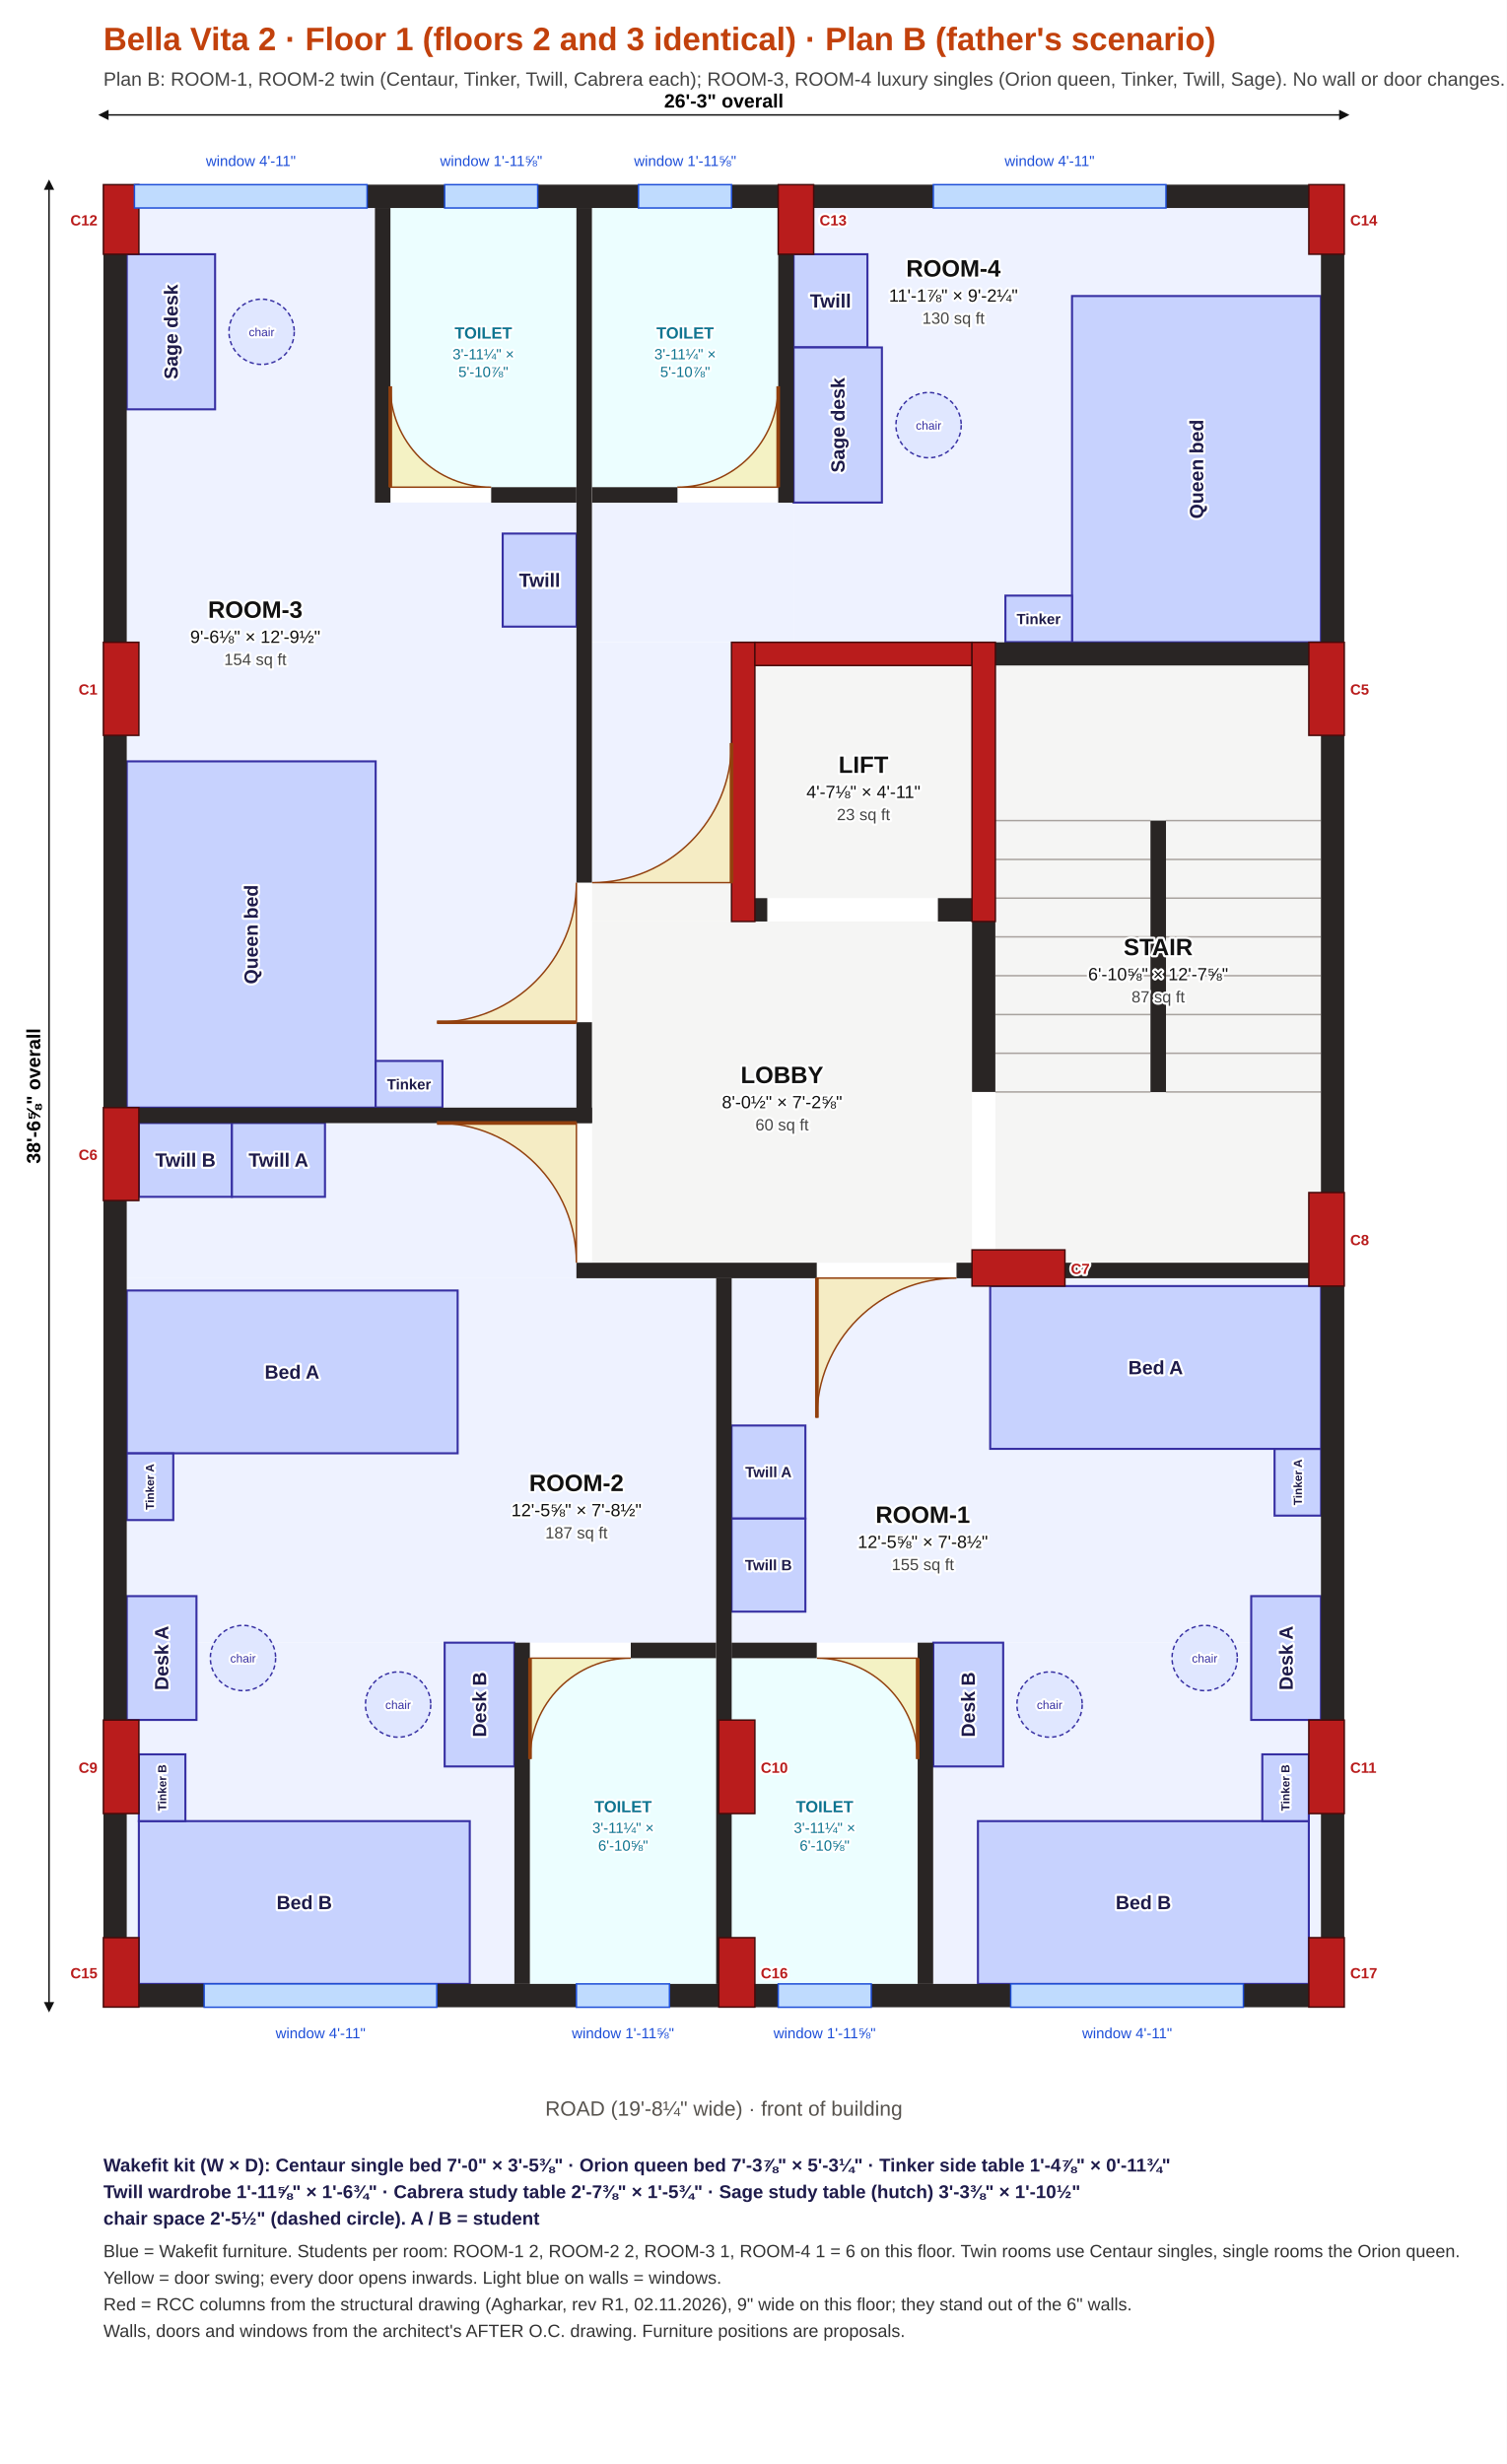
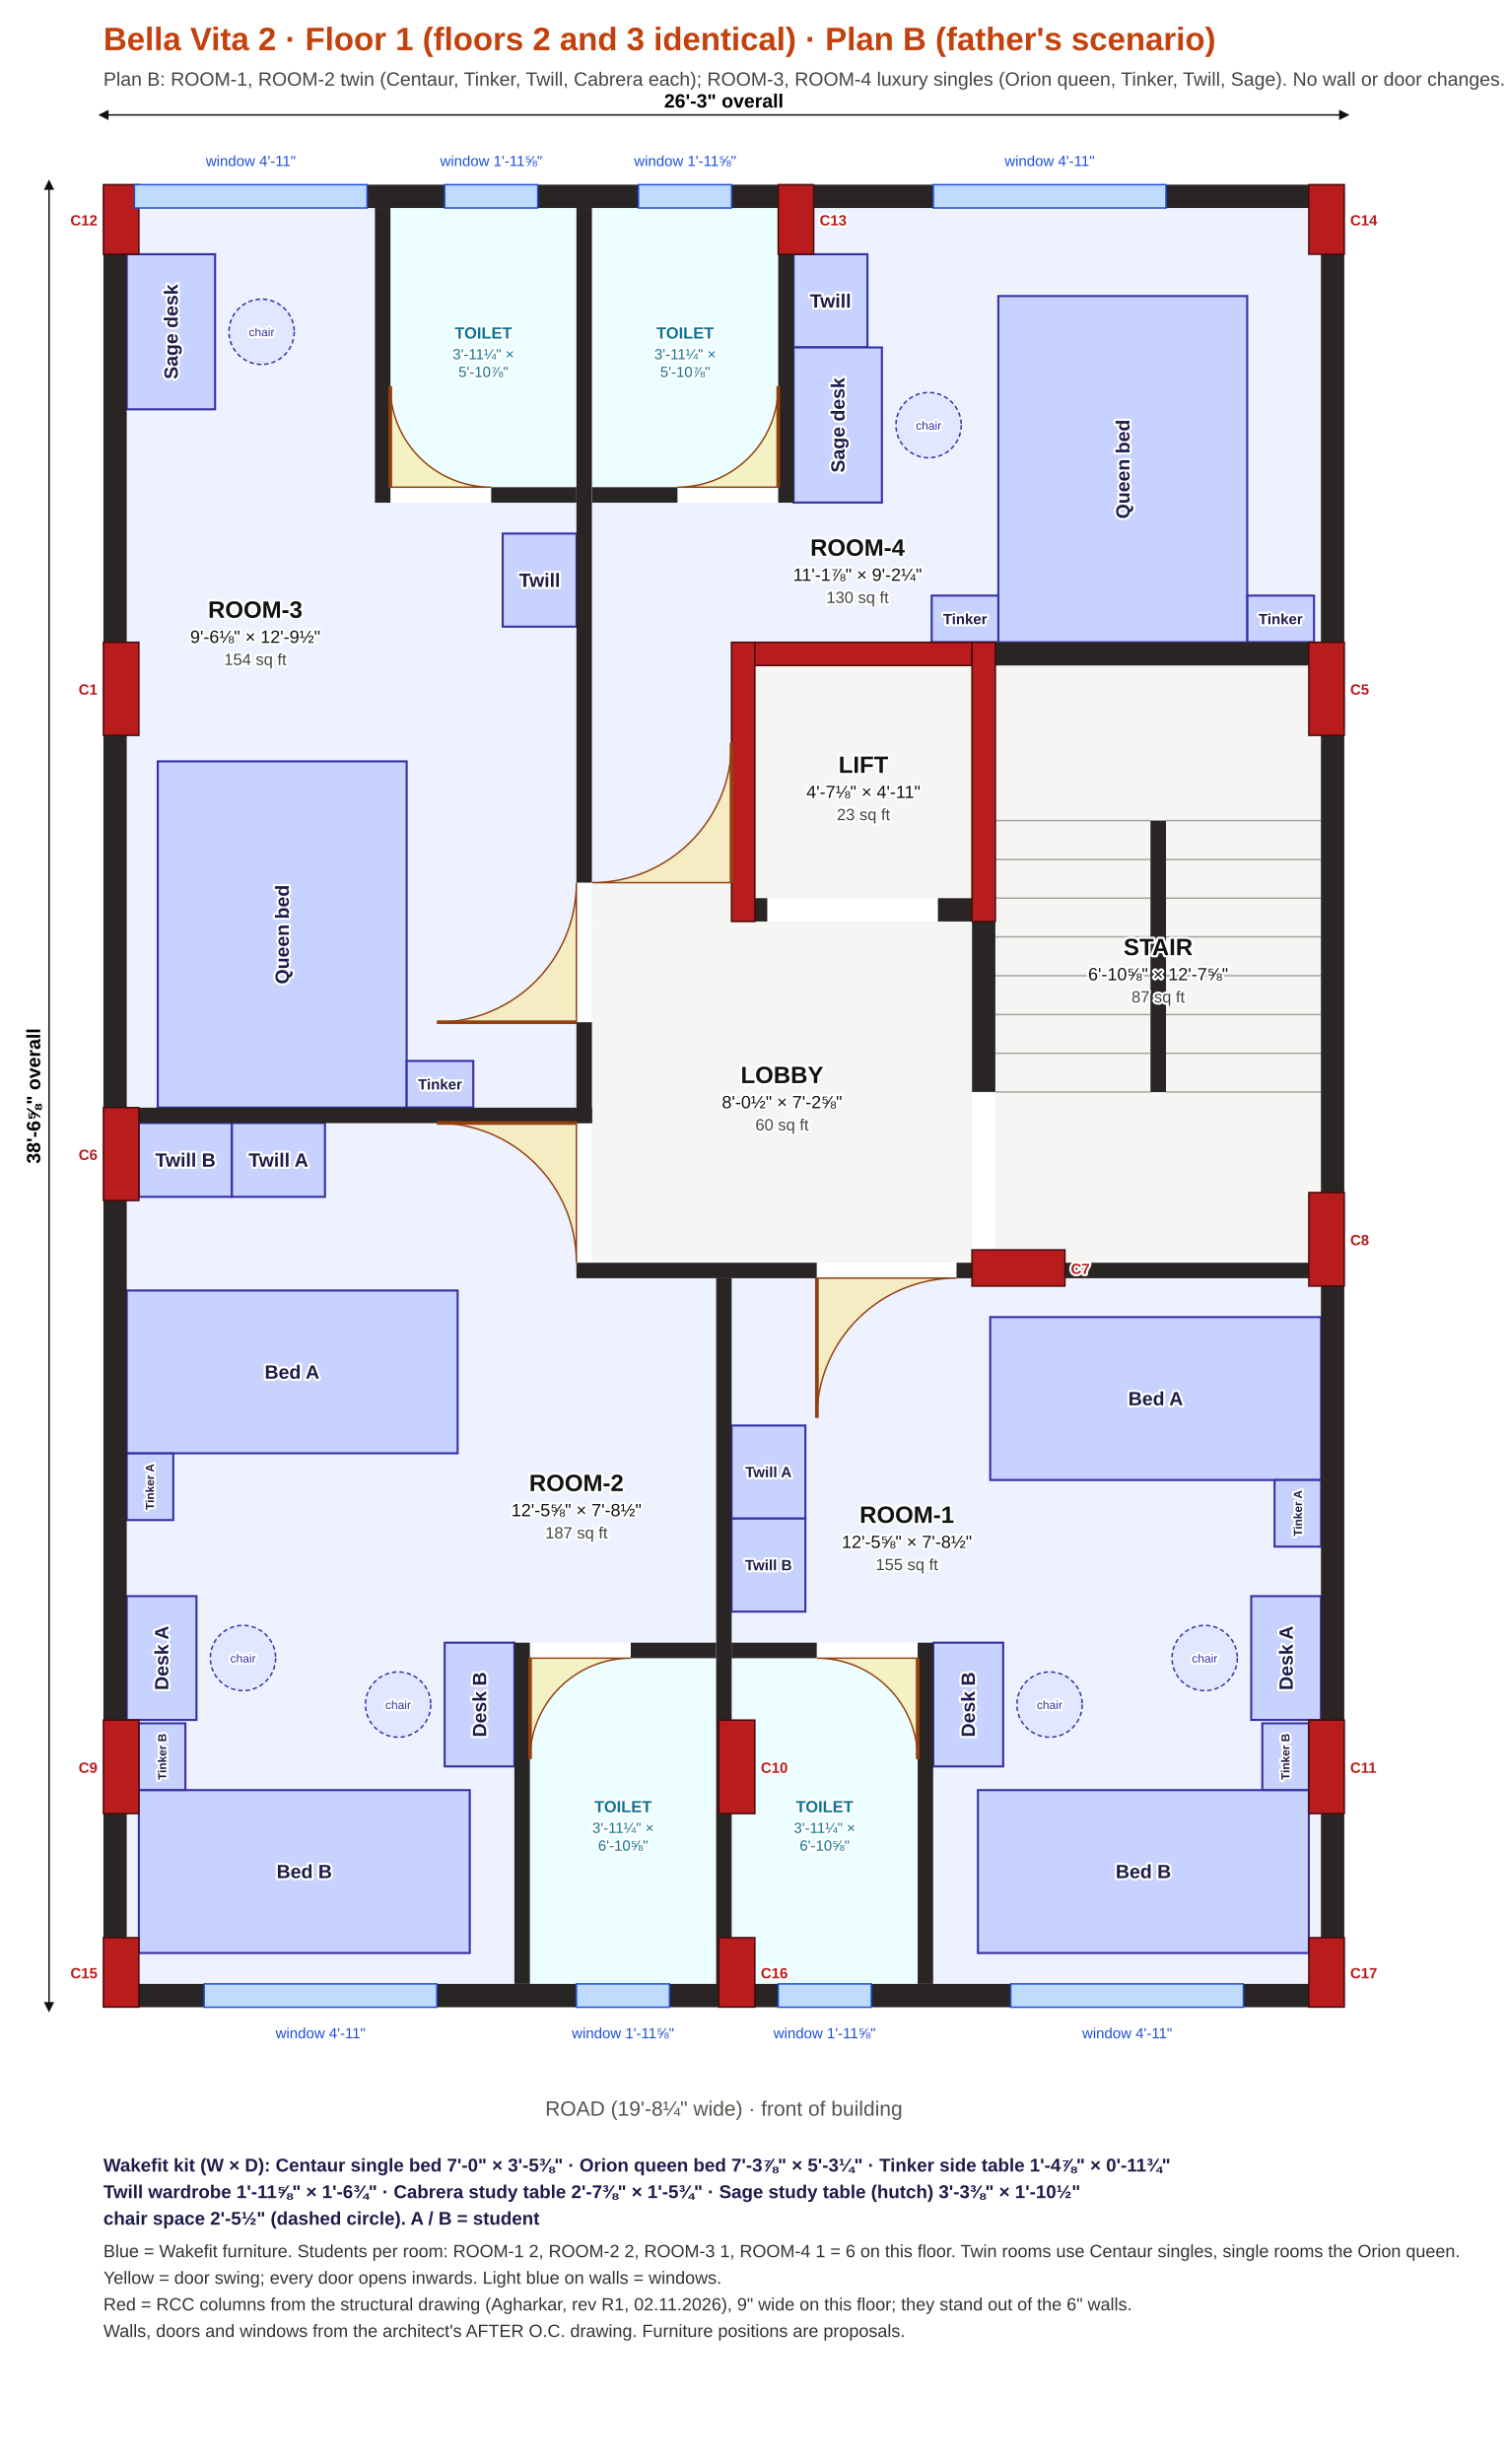
<svg xmlns="http://www.w3.org/2000/svg" viewBox="0 0 1020 1668" width="1020" height="1668" font-family="Arial, Helvetica, sans-serif">
  <rect width="100%" height="100%" fill="#ffffff" />
  <style>text{paint-order:stroke;stroke:#fff;stroke-width:3px;stroke-linejoin:round}</style>
  <defs>
    <marker id="a" viewBox="0 0 10 10" refX="5" refY="5" markerWidth="7" markerHeight="7" orient="auto-start-reverse">
      <path d="M0,0 L10,5 L0,10 z" fill="#111" />
    </marker>
  </defs>
  <text x="70" y="34" font-size="22" font-weight="bold" fill="#c2410c">Bella Vita 2 · Floor 1 (floors 2 and 3 identical) · Plan B (father's scenario)</text>
  <text x="70" y="58" font-size="13" fill="#444">Plan B: ROOM-1, ROOM-2 twin (Centaur, Tinker, Twill, Cabrera each); ROOM-3, ROOM-4 luxury singles (Orion queen, Tinker, Twill, Sage). No wall or door changes.</text>
  <rect x="85.8" y="340.2" width="304.5" height="409.5" fill="#eef2ff" />
  <rect x="85.8" y="140.8" width="168.0" height="199.5" fill="#eef2ff" />
  <rect x="264.2" y="140.8" width="126.0" height="189.0" fill="#ecfeff" />
  <rect x="537.2" y="140.8" width="357.0" height="294.0" fill="#eef2ff" />
  <rect x="400.8" y="340.2" width="136.5" height="94.5" fill="#eef2ff" />
  <rect x="400.8" y="434.8" width="94.5" height="162.7" fill="#eef2ff" />
  <rect x="400.8" y="140.8" width="126.0" height="189.0" fill="#ecfeff" />
  <rect x="400.8" y="597.5" width="94.5" height="26.2" fill="#f5f5f4" />
  <rect x="400.8" y="623.8" width="257.2" height="231.0" fill="#f5f5f4" />
  <rect x="511.0" y="450.5" width="147.0" height="157.5" fill="#f5f5f4" />
  <rect x="673.8" y="450.5" width="220.5" height="404.2" fill="#f5f5f4" />
  <rect x="85.8" y="760.2" width="304.5" height="105.0" fill="#eef2ff" />
  <rect x="85.8" y="865.2" width="399.0" height="246.8" fill="#eef2ff" />
  <rect x="85.8" y="1112.0" width="262.5" height="231.0" fill="#eef2ff" />
  <rect x="358.8" y="1122.5" width="126.0" height="220.5" fill="#ecfeff" />
  <rect x="495.2" y="865.2" width="399.0" height="246.8" fill="#eef2ff" />
  <rect x="631.8" y="1112.0" width="262.5" height="231.0" fill="#eef2ff" />
  <rect x="495.2" y="1122.5" width="126.0" height="220.5" fill="#ecfeff" />
  <line x1="673.8" y1="555.5" x2="778.8" y2="555.5" stroke="#a8a29e" />
  <line x1="789.2" y1="555.5" x2="894.2" y2="555.5" stroke="#a8a29e" />
  <line x1="673.8" y1="581.8" x2="778.8" y2="581.8" stroke="#a8a29e" />
  <line x1="789.2" y1="581.8" x2="894.2" y2="581.8" stroke="#a8a29e" />
  <line x1="673.8" y1="608.0" x2="778.8" y2="608.0" stroke="#a8a29e" />
  <line x1="789.2" y1="608.0" x2="894.2" y2="608.0" stroke="#a8a29e" />
  <line x1="673.8" y1="634.2" x2="778.8" y2="634.2" stroke="#a8a29e" />
  <line x1="789.2" y1="634.2" x2="894.2" y2="634.2" stroke="#a8a29e" />
  <line x1="673.8" y1="660.5" x2="778.8" y2="660.5" stroke="#a8a29e" />
  <line x1="789.2" y1="660.5" x2="894.2" y2="660.5" stroke="#a8a29e" />
  <line x1="673.8" y1="686.8" x2="778.8" y2="686.8" stroke="#a8a29e" />
  <line x1="789.2" y1="686.8" x2="894.2" y2="686.8" stroke="#a8a29e" />
  <line x1="673.8" y1="713.0" x2="778.8" y2="713.0" stroke="#a8a29e" />
  <line x1="789.2" y1="713.0" x2="894.2" y2="713.0" stroke="#a8a29e" />
  <line x1="673.8" y1="739.2" x2="778.8" y2="739.2" stroke="#a8a29e" />
  <line x1="789.2" y1="739.2" x2="894.2" y2="739.2" stroke="#a8a29e" />
  <circle cx="815.5" cy="1122.4" r="22.1" fill="#e0e7ff" stroke="#3730a3" stroke-dasharray="3 2" />
  <text x="815.5" y="1125.4" font-size="8" text-anchor="middle" fill="#3730a3">chair</text>
  <circle cx="710.5" cy="1153.9" r="22.1" fill="#e0e7ff" stroke="#3730a3" stroke-dasharray="3 2" />
  <text x="710.5" y="1156.9" font-size="8" text-anchor="middle" fill="#3730a3">chair</text>
-   <rect x="670.3" y="870.6" width="224.0" height="110.2" fill="#c7d2fe" stroke="#3730a3" stroke-width="1.4" />
-   <text x="782.3" y="930.3" font-size="13.0" text-anchor="middle" font-weight="bold" fill="#1e1b4b">Bed A</text>
-   <rect x="862.8" y="980.9" width="31.5" height="45.1" fill="#c7d2fe" stroke="#3730a3" stroke-width="1.4" />
-   <text x="878.5" y="1006.2" font-size="7.9" text-anchor="middle" font-weight="bold" fill="#1e1b4b" transform="rotate(-90 878.5 1003.4)">Tinker A</text>
-   <rect x="662.0" y="1232.8" width="224.0" height="110.2" fill="#c7d2fe" stroke="#3730a3" stroke-width="1.4" />
-   <text x="774.0" y="1292.4" font-size="13.0" text-anchor="middle" font-weight="bold" fill="#1e1b4b">Bed B</text>
-   <rect x="854.5" y="1187.6" width="31.5" height="45.2" fill="#c7d2fe" stroke="#3730a3" stroke-width="1.4" />
-   <text x="870.2" y="1212.9" font-size="7.9" text-anchor="middle" font-weight="bold" fill="#1e1b4b" transform="rotate(-90 870.2 1210.2)">Tinker B</text>
+   <rect x="670.3" y="891.6" width="224.0" height="110.3" fill="#c7d2fe" stroke="#3730a3" stroke-width="1.4" />
+   <text x="782.3" y="951.3" font-size="13.0" text-anchor="middle" font-weight="bold" fill="#1e1b4b">Bed A</text>
+   <rect x="862.8" y="1001.9" width="31.5" height="45.1" fill="#c7d2fe" stroke="#3730a3" stroke-width="1.4" />
+   <text x="878.5" y="1027.2" font-size="7.9" text-anchor="middle" font-weight="bold" fill="#1e1b4b" transform="rotate(-90 878.5 1024.4)">Tinker A</text>
+   <rect x="662.0" y="1211.8" width="224.0" height="110.3" fill="#c7d2fe" stroke="#3730a3" stroke-width="1.4" />
+   <text x="774.0" y="1271.4" font-size="13.0" text-anchor="middle" font-weight="bold" fill="#1e1b4b">Bed B</text>
+   <rect x="854.5" y="1166.6" width="31.5" height="45.1" fill="#c7d2fe" stroke="#3730a3" stroke-width="1.4" />
+   <text x="870.2" y="1191.9" font-size="7.9" text-anchor="middle" font-weight="bold" fill="#1e1b4b" transform="rotate(-90 870.2 1189.2)">Tinker B</text>
  <rect x="495.2" y="965.0" width="50.0" height="63.0" fill="#c7d2fe" stroke="#3730a3" stroke-width="1.4" />
  <text x="520.2" y="1000.0" font-size="10.1" text-anchor="middle" font-weight="bold" fill="#1e1b4b">Twill A</text>
  <rect x="495.2" y="1028.0" width="50.0" height="63.0" fill="#c7d2fe" stroke="#3730a3" stroke-width="1.4" />
  <text x="520.2" y="1063.0" font-size="10.1" text-anchor="middle" font-weight="bold" fill="#1e1b4b">Twill B</text>
  <rect x="847.0" y="1080.5" width="47.2" height="83.8" fill="#c7d2fe" stroke="#3730a3" stroke-width="1.4" />
  <text x="870.6" y="1126.9" font-size="13.0" text-anchor="middle" font-weight="bold" fill="#1e1b4b" transform="rotate(-90 870.6 1122.4)">Desk A</text>
  <rect x="631.8" y="1112.0" width="47.3" height="83.8" fill="#c7d2fe" stroke="#3730a3" stroke-width="1.4" />
  <text x="655.4" y="1158.4" font-size="13.0" text-anchor="middle" font-weight="bold" fill="#1e1b4b" transform="rotate(-90 655.4 1153.9)">Desk B</text>
  <circle cx="164.5" cy="1122.4" r="22.1" fill="#e0e7ff" stroke="#3730a3" stroke-dasharray="3 2" />
  <text x="164.5" y="1125.4" font-size="8" text-anchor="middle" fill="#3730a3">chair</text>
  <circle cx="269.5" cy="1153.9" r="22.1" fill="#e0e7ff" stroke="#3730a3" stroke-dasharray="3 2" />
  <text x="269.5" y="1156.9" font-size="8" text-anchor="middle" fill="#3730a3">chair</text>
  <rect x="85.8" y="873.6" width="224.0" height="110.2" fill="#c7d2fe" stroke="#3730a3" stroke-width="1.4" />
  <text x="197.7" y="933.3" font-size="13.0" text-anchor="middle" font-weight="bold" fill="#1e1b4b">Bed A</text>
  <rect x="85.8" y="983.9" width="31.5" height="45.1" fill="#c7d2fe" stroke="#3730a3" stroke-width="1.4" />
  <text x="101.5" y="1009.2" font-size="7.9" text-anchor="middle" font-weight="bold" fill="#1e1b4b" transform="rotate(-90 101.5 1006.5)">Tinker A</text>
-   <rect x="94.0" y="1232.8" width="224.0" height="110.2" fill="#c7d2fe" stroke="#3730a3" stroke-width="1.4" />
-   <text x="206.0" y="1292.4" font-size="13.0" text-anchor="middle" font-weight="bold" fill="#1e1b4b">Bed B</text>
-   <rect x="94.0" y="1187.6" width="31.5" height="45.2" fill="#c7d2fe" stroke="#3730a3" stroke-width="1.4" />
-   <text x="109.8" y="1212.9" font-size="7.9" text-anchor="middle" font-weight="bold" fill="#1e1b4b" transform="rotate(-90 109.8 1210.2)">Tinker B</text>
+   <rect x="94.0" y="1211.8" width="224.0" height="110.3" fill="#c7d2fe" stroke="#3730a3" stroke-width="1.4" />
+   <text x="206.0" y="1271.4" font-size="13.0" text-anchor="middle" font-weight="bold" fill="#1e1b4b">Bed B</text>
+   <rect x="94.0" y="1166.6" width="31.5" height="45.1" fill="#c7d2fe" stroke="#3730a3" stroke-width="1.4" />
+   <text x="109.8" y="1191.9" font-size="7.9" text-anchor="middle" font-weight="bold" fill="#1e1b4b" transform="rotate(-90 109.8 1189.2)">Tinker B</text>
  <rect x="94.0" y="760.2" width="63.0" height="50.0" fill="#c7d2fe" stroke="#3730a3" stroke-width="1.4" />
  <text x="125.5" y="789.8" font-size="13.0" text-anchor="middle" font-weight="bold" fill="#1e1b4b">Twill B</text>
  <rect x="157.0" y="760.2" width="63.0" height="50.0" fill="#c7d2fe" stroke="#3730a3" stroke-width="1.4" />
  <text x="188.5" y="789.8" font-size="13.0" text-anchor="middle" font-weight="bold" fill="#1e1b4b">Twill A</text>
  <rect x="85.8" y="1080.5" width="47.2" height="83.8" fill="#c7d2fe" stroke="#3730a3" stroke-width="1.4" />
  <text x="109.4" y="1126.9" font-size="13.0" text-anchor="middle" font-weight="bold" fill="#1e1b4b" transform="rotate(-90 109.4 1122.4)">Desk A</text>
  <rect x="301.0" y="1112.0" width="47.2" height="83.8" fill="#c7d2fe" stroke="#3730a3" stroke-width="1.4" />
  <text x="324.6" y="1158.4" font-size="13.0" text-anchor="middle" font-weight="bold" fill="#1e1b4b" transform="rotate(-90 324.6 1153.9)">Desk B</text>
  <circle cx="177.1" cy="224.6" r="22.1" fill="#e0e7ff" stroke="#3730a3" stroke-dasharray="3 2" />
  <text x="177.1" y="227.6" font-size="8" text-anchor="middle" fill="#3730a3">chair</text>
-   <rect x="85.8" y="515.4" width="168.5" height="234.4" fill="#c7d2fe" stroke="#3730a3" stroke-width="1.4" />
-   <text x="170.0" y="637.1" font-size="13.0" text-anchor="middle" font-weight="bold" fill="#1e1b4b" transform="rotate(-90 170.0 632.6)">Queen bed</text>
-   <rect x="254.3" y="718.2" width="45.2" height="31.5" fill="#c7d2fe" stroke="#3730a3" stroke-width="1.4" />
-   <text x="276.9" y="737.5" font-size="10.0" text-anchor="middle" font-weight="bold" fill="#1e1b4b">Tinker</text>
+   <rect x="106.8" y="515.4" width="168.5" height="234.4" fill="#c7d2fe" stroke="#3730a3" stroke-width="1.4" />
+   <text x="191.0" y="637.1" font-size="13.0" text-anchor="middle" font-weight="bold" fill="#1e1b4b" transform="rotate(-90 191.0 632.6)">Queen bed</text>
+   <rect x="275.3" y="718.2" width="45.1" height="31.5" fill="#c7d2fe" stroke="#3730a3" stroke-width="1.4" />
+   <text x="297.9" y="737.5" font-size="10.0" text-anchor="middle" font-weight="bold" fill="#1e1b4b">Tinker</text>
  <rect x="340.3" y="361.2" width="50.0" height="63.0" fill="#c7d2fe" stroke="#3730a3" stroke-width="1.4" />
  <text x="365.3" y="397.3" font-size="13.0" text-anchor="middle" font-weight="bold" fill="#1e1b4b">Twill</text>
  <rect x="85.8" y="172.1" width="59.8" height="105.0" fill="#c7d2fe" stroke="#3730a3" stroke-width="1.4" />
  <text x="115.7" y="229.2" font-size="13.0" text-anchor="middle" font-weight="bold" fill="#1e1b4b" transform="rotate(-90 115.7 224.6)">Sage desk</text>
  <circle cx="628.6" cy="287.8" r="22.1" fill="#e0e7ff" stroke="#3730a3" stroke-dasharray="3 2" />
  <text x="628.6" y="290.8" font-size="8" text-anchor="middle" fill="#3730a3">chair</text>
-   <rect x="725.7" y="200.4" width="168.5" height="234.4" fill="#c7d2fe" stroke="#3730a3" stroke-width="1.4" />
-   <text x="810.0" y="322.1" font-size="13.0" text-anchor="middle" font-weight="bold" fill="#1e1b4b" transform="rotate(-90 810.0 317.6)">Queen bed</text>
-   <rect x="680.6" y="403.2" width="45.1" height="31.5" fill="#c7d2fe" stroke="#3730a3" stroke-width="1.4" />
-   <text x="703.1" y="422.5" font-size="10.0" text-anchor="middle" font-weight="bold" fill="#1e1b4b">Tinker</text>
+   <rect x="675.8" y="200.4" width="168.5" height="234.4" fill="#c7d2fe" stroke="#3730a3" stroke-width="1.4" />
+   <text x="760.1" y="322.1" font-size="13.0" text-anchor="middle" font-weight="bold" fill="#1e1b4b" transform="rotate(-90 760.1 317.6)">Queen bed</text>
+   <rect x="630.7" y="403.2" width="45.1" height="31.5" fill="#c7d2fe" stroke="#3730a3" stroke-width="1.4" />
+   <text x="653.3" y="422.5" font-size="10.0" text-anchor="middle" font-weight="bold" fill="#1e1b4b">Tinker</text>
+   <rect x="844.4" y="403.2" width="45.1" height="31.5" fill="#c7d2fe" stroke="#3730a3" stroke-width="1.4" />
+   <text x="866.9" y="422.5" font-size="10.0" text-anchor="middle" font-weight="bold" fill="#1e1b4b">Tinker</text>
  <rect x="537.2" y="172.1" width="50.0" height="63.0" fill="#c7d2fe" stroke="#3730a3" stroke-width="1.4" />
  <text x="562.2" y="208.2" font-size="13.0" text-anchor="middle" font-weight="bold" fill="#1e1b4b">Twill</text>
  <rect x="537.2" y="235.2" width="59.8" height="105.0" fill="#c7d2fe" stroke="#3730a3" stroke-width="1.4" />
  <text x="567.2" y="292.3" font-size="13.0" text-anchor="middle" font-weight="bold" fill="#1e1b4b" transform="rotate(-90 567.2 287.8)">Sage desk</text>
  <rect x="70.0" y="125.0" width="840.0" height="15.8" fill="#292524" />
  <rect x="70.0" y="1343.0" width="840.0" height="15.8" fill="#292524" />
  <rect x="70.0" y="125.0" width="15.8" height="1233.8" fill="#292524" />
  <rect x="894.2" y="125.0" width="15.8" height="1233.8" fill="#292524" />
  <rect x="253.8" y="140.8" width="10.5" height="199.5" fill="#292524" />
  <rect x="390.2" y="140.8" width="10.5" height="456.7" fill="#292524" />
  <rect x="390.2" y="692.0" width="10.5" height="68.2" fill="#292524" />
  <rect x="332.5" y="329.8" width="57.7" height="10.5" fill="#292524" />
  <rect x="400.8" y="329.8" width="57.8" height="10.5" fill="#292524" />
  <rect x="526.8" y="140.8" width="10.5" height="199.5" fill="#292524" />
  <rect x="85.8" y="749.8" width="315.0" height="10.5" fill="#292524" />
  <rect x="495.2" y="434.8" width="399.0" height="15.7" fill="#292524" />
  <rect x="495.2" y="434.8" width="15.8" height="189.0" fill="#292524" />
  <rect x="658.0" y="450.5" width="15.8" height="288.7" fill="#292524" />
  <rect x="511.0" y="608.0" width="8.4" height="15.8" fill="#292524" />
  <rect x="634.9" y="608.0" width="23.1" height="15.8" fill="#292524" />
  <rect x="778.8" y="555.5" width="10.5" height="183.8" fill="#292524" />
  <rect x="390.2" y="854.8" width="162.7" height="10.5" fill="#292524" />
  <rect x="647.5" y="854.8" width="246.7" height="10.5" fill="#292524" />
  <rect x="484.8" y="865.2" width="10.5" height="477.8" fill="#292524" />
  <rect x="427.0" y="1112.0" width="57.8" height="10.5" fill="#292524" />
  <rect x="495.2" y="1112.0" width="57.7" height="10.5" fill="#292524" />
  <rect x="348.2" y="1112.0" width="10.5" height="231.0" fill="#292524" />
  <rect x="621.2" y="1112.0" width="10.5" height="231.0" fill="#292524" />
  <rect x="70.0" y="434.8" width="24.0" height="63.0" fill="#b91c1c" stroke="#450a0a" stroke-width="1" />
  <text x="66.0" y="470.2" font-size="10" font-weight="bold" text-anchor="end" fill="#b91c1c">C1</text>
  <rect x="495.2" y="434.8" width="15.8" height="189.0" fill="#b91c1c" stroke="#450a0a" stroke-width="1" />
  <rect x="511.0" y="434.8" width="147.0" height="15.7" fill="#b91c1c" stroke="#450a0a" stroke-width="1" />
  <rect x="658.0" y="434.8" width="15.8" height="189.0" fill="#b91c1c" stroke="#450a0a" stroke-width="1" />
  <rect x="886.0" y="434.8" width="24.0" height="63.0" fill="#b91c1c" stroke="#450a0a" stroke-width="1" />
  <text x="914.0" y="470.2" font-size="10" font-weight="bold" text-anchor="start" fill="#b91c1c">C5</text>
  <rect x="70.0" y="749.8" width="24.0" height="62.9" fill="#b91c1c" stroke="#450a0a" stroke-width="1" />
  <text x="66.0" y="785.2" font-size="10" font-weight="bold" text-anchor="end" fill="#b91c1c">C6</text>
  <rect x="658.0" y="846.1" width="62.9" height="24.5" fill="#b91c1c" stroke="#450a0a" stroke-width="1" />
  <text x="724.9" y="862.4" font-size="10" font-weight="bold" text-anchor="start" fill="#b91c1c">C7</text>
  <rect x="886.0" y="807.3" width="24.0" height="63.3" fill="#b91c1c" stroke="#450a0a" stroke-width="1" />
  <text x="914.0" y="842.9" font-size="10" font-weight="bold" text-anchor="start" fill="#b91c1c">C8</text>
  <rect x="70.0" y="1164.4" width="24.0" height="63.3" fill="#b91c1c" stroke="#450a0a" stroke-width="1" />
  <text x="66.0" y="1200.1" font-size="10" font-weight="bold" text-anchor="end" fill="#b91c1c">C9</text>
  <rect x="486.6" y="1164.4" width="24.4" height="63.3" fill="#b91c1c" stroke="#450a0a" stroke-width="1" />
  <text x="515.0" y="1200.1" font-size="10" font-weight="bold" text-anchor="start" fill="#b91c1c">C10</text>
  <rect x="886.0" y="1164.4" width="24.0" height="63.3" fill="#b91c1c" stroke="#450a0a" stroke-width="1" />
  <text x="914.0" y="1200.1" font-size="10" font-weight="bold" text-anchor="start" fill="#b91c1c">C11</text>
  <rect x="70.0" y="125.0" width="24.0" height="47.1" fill="#b91c1c" stroke="#450a0a" stroke-width="1" />
  <text x="66.0" y="152.6" font-size="10" font-weight="bold" text-anchor="end" fill="#b91c1c">C12</text>
  <rect x="526.8" y="125.0" width="24.0" height="47.1" fill="#b91c1c" stroke="#450a0a" stroke-width="1" />
  <text x="554.8" y="152.6" font-size="10" font-weight="bold" text-anchor="start" fill="#b91c1c">C13</text>
  <rect x="886.0" y="125.0" width="24.0" height="47.1" fill="#b91c1c" stroke="#450a0a" stroke-width="1" />
  <text x="914.0" y="152.6" font-size="10" font-weight="bold" text-anchor="start" fill="#b91c1c">C14</text>
  <rect x="70.0" y="1311.7" width="24.0" height="47.0" fill="#b91c1c" stroke="#450a0a" stroke-width="1" />
  <text x="66.0" y="1339.2" font-size="10" font-weight="bold" text-anchor="end" fill="#b91c1c">C15</text>
  <rect x="486.6" y="1311.7" width="24.4" height="47.0" fill="#b91c1c" stroke="#450a0a" stroke-width="1" />
  <text x="515.0" y="1339.2" font-size="10" font-weight="bold" text-anchor="start" fill="#b91c1c">C16</text>
  <rect x="886.0" y="1311.7" width="24.0" height="47.0" fill="#b91c1c" stroke="#450a0a" stroke-width="1" />
  <text x="914.0" y="1339.2" font-size="10" font-weight="bold" text-anchor="start" fill="#b91c1c">C17</text>
  <rect x="91.0" y="125.0" width="157.5" height="15.8" fill="#bfdbfe" stroke="#1d4ed8" />
  <text x="169.8" y="112.4" font-size="10" text-anchor="middle" fill="#1d4ed8">window 4'-11"</text>
  <rect x="301.0" y="125.0" width="63.0" height="15.8" fill="#bfdbfe" stroke="#1d4ed8" />
  <text x="332.5" y="112.4" font-size="10" text-anchor="middle" fill="#1d4ed8">window 1'-11⅝"</text>
  <rect x="432.2" y="125.0" width="63.0" height="15.8" fill="#bfdbfe" stroke="#1d4ed8" />
  <text x="463.8" y="112.4" font-size="10" text-anchor="middle" fill="#1d4ed8">window 1'-11⅝"</text>
  <rect x="631.8" y="125.0" width="157.5" height="15.8" fill="#bfdbfe" stroke="#1d4ed8" />
  <text x="710.5" y="112.4" font-size="10" text-anchor="middle" fill="#1d4ed8">window 4'-11"</text>
  <rect x="138.2" y="1343.0" width="157.5" height="15.8" fill="#bfdbfe" stroke="#1d4ed8" />
  <text x="217.0" y="1379.8" font-size="10" text-anchor="middle" fill="#1d4ed8">window 4'-11"</text>
  <rect x="390.2" y="1343.0" width="63.0" height="15.8" fill="#bfdbfe" stroke="#1d4ed8" />
  <text x="421.7" y="1379.8" font-size="10" text-anchor="middle" fill="#1d4ed8">window 1'-11⅝"</text>
  <rect x="526.8" y="1343.0" width="63.0" height="15.8" fill="#bfdbfe" stroke="#1d4ed8" />
  <text x="558.2" y="1379.8" font-size="10" text-anchor="middle" fill="#1d4ed8">window 1'-11⅝"</text>
  <rect x="684.2" y="1343.0" width="157.5" height="15.8" fill="#bfdbfe" stroke="#1d4ed8" />
  <text x="763.0" y="1379.8" font-size="10" text-anchor="middle" fill="#1d4ed8">window 4'-11"</text>
  <path d="M390.2,692.0 L295.8,692.0 A94.5,94.5 0 0 0 390.2,597.5 Z" fill="#fde68a" fill-opacity="0.5" stroke="#92400e" />
  <line x1="390.2" y1="692.0" x2="295.8" y2="692.0" stroke="#92400e" stroke-width="2.5" />
  <path d="M495.2,597.5 L495.2,503.0 A94.5,94.5 0 0 1 400.8,597.5 Z" fill="#fde68a" fill-opacity="0.5" stroke="#92400e" />
  <line x1="495.2" y1="597.5" x2="495.2" y2="503.0" stroke="#92400e" stroke-width="2.5" />
  <path d="M390.2,760.2 L295.8,760.2 A94.5,94.5 0 0 1 390.2,854.8 Z" fill="#fde68a" fill-opacity="0.5" stroke="#92400e" />
  <line x1="390.2" y1="760.2" x2="295.8" y2="760.2" stroke="#92400e" stroke-width="2.5" />
  <path d="M553.0,865.2 L553.0,959.8 A94.5,94.5 0 0 1 647.5,865.2 Z" fill="#fde68a" fill-opacity="0.5" stroke="#92400e" />
  <line x1="553.0" y1="865.2" x2="553.0" y2="959.8" stroke="#92400e" stroke-width="2.5" />
  <path d="M264.2,329.8 L264.2,261.5 A68.2,68.2 0 0 0 332.5,329.8 Z" fill="#fde68a" fill-opacity="0.5" stroke="#92400e" />
  <line x1="264.2" y1="329.8" x2="264.2" y2="261.5" stroke="#92400e" stroke-width="2.5" />
  <path d="M526.8,329.8 L526.8,261.5 A68.2,68.2 0 0 1 458.5,329.8 Z" fill="#fde68a" fill-opacity="0.5" stroke="#92400e" />
  <line x1="526.8" y1="329.8" x2="526.8" y2="261.5" stroke="#92400e" stroke-width="2.5" />
  <path d="M358.8,1122.5 L358.8,1190.8 A68.2,68.2 0 0 1 427.0,1122.5 Z" fill="#fde68a" fill-opacity="0.5" stroke="#92400e" />
  <line x1="358.8" y1="1122.5" x2="358.8" y2="1190.8" stroke="#92400e" stroke-width="2.5" />
  <path d="M621.2,1122.5 L621.2,1190.8 A68.2,68.2 0 0 0 553.0,1122.5 Z" fill="#fde68a" fill-opacity="0.5" stroke="#92400e" />
  <line x1="621.2" y1="1122.5" x2="621.2" y2="1190.8" stroke="#92400e" stroke-width="2.5" />
  <text x="172.8" y="418.2" font-size="16" text-anchor="middle" font-weight="bold" fill="#111">ROOM-3</text>
  <text x="172.8" y="435.2" font-size="12" text-anchor="middle" fill="#111">9'-6⅛" × 12'-9½"</text>
  <text x="172.8" y="450.2" font-size="11" text-anchor="middle" fill="#444">154 sq ft</text>
  <text x="327.2" y="229.2" font-size="11" text-anchor="middle" font-weight="bold" fill="#0e7490">TOILET</text>
  <text x="327.2" y="243.2" font-size="10" text-anchor="middle" fill="#0e7490">3'-11¼" ×</text>
  <text x="327.2" y="255.2" font-size="10" text-anchor="middle" fill="#0e7490">5'-10⅞"</text>
-   <text x="645.4" y="187.2" font-size="16" text-anchor="middle" font-weight="bold" fill="#111">ROOM-4</text>
-   <text x="645.4" y="204.2" font-size="12" text-anchor="middle" fill="#111">11'-1⅞" × 9'-2¼"</text>
-   <text x="645.4" y="219.2" font-size="11" text-anchor="middle" fill="#444">130 sq ft</text>
+   <text x="580.5" y="376.2" font-size="16" text-anchor="middle" font-weight="bold" fill="#111">ROOM-4</text>
+   <text x="580.5" y="393.2" font-size="12" text-anchor="middle" fill="#111">11'-1⅞" × 9'-2¼"</text>
+   <text x="580.5" y="408.2" font-size="11" text-anchor="middle" fill="#444">130 sq ft</text>
  <text x="463.8" y="229.2" font-size="11" text-anchor="middle" font-weight="bold" fill="#0e7490">TOILET</text>
  <text x="463.8" y="243.2" font-size="10" text-anchor="middle" fill="#0e7490">3'-11¼" ×</text>
  <text x="463.8" y="255.2" font-size="10" text-anchor="middle" fill="#0e7490">5'-10⅞"</text>
  <text x="529.4" y="733.2" font-size="16" text-anchor="middle" font-weight="bold" fill="#111">LOBBY</text>
  <text x="529.4" y="750.2" font-size="12" text-anchor="middle" fill="#111">8'-0½" × 7'-2⅝"</text>
  <text x="529.4" y="765.2" font-size="11" text-anchor="middle" fill="#444">60 sq ft</text>
  <text x="584.5" y="523.2" font-size="16" text-anchor="middle" font-weight="bold" fill="#111">LIFT</text>
  <text x="584.5" y="540.2" font-size="12" text-anchor="middle" fill="#111">4'-7⅛" × 4'-11"</text>
  <text x="584.5" y="555.2" font-size="11" text-anchor="middle" fill="#444">23 sq ft</text>
  <text x="784.0" y="646.6" font-size="16" text-anchor="middle" font-weight="bold" fill="#111">STAIR</text>
  <text x="784.0" y="663.6" font-size="12" text-anchor="middle" fill="#111">6'-10⅝" × 12'-7⅝"</text>
  <text x="784.0" y="678.6" font-size="11" text-anchor="middle" fill="#444">87 sq ft</text>
  <text x="390.2" y="1009.4" font-size="16" text-anchor="middle" font-weight="bold" fill="#111">ROOM-2</text>
  <text x="390.2" y="1026.4" font-size="12" text-anchor="middle" fill="#111">12'-5⅝" × 7'-8½"</text>
  <text x="390.2" y="1041.4" font-size="11" text-anchor="middle" fill="#444">187 sq ft</text>
  <text x="421.8" y="1226.8" font-size="11" text-anchor="middle" font-weight="bold" fill="#0e7490">TOILET</text>
  <text x="421.8" y="1240.8" font-size="10" text-anchor="middle" fill="#0e7490">3'-11¼" ×</text>
  <text x="421.8" y="1252.8" font-size="10" text-anchor="middle" fill="#0e7490">6'-10⅝"</text>
-   <text x="624.7" y="1030.9" font-size="16" text-anchor="middle" font-weight="bold" fill="#111">ROOM-1</text>
-   <text x="624.7" y="1047.9" font-size="12" text-anchor="middle" fill="#111">12'-5⅝" × 7'-8½"</text>
-   <text x="624.7" y="1062.9" font-size="11" text-anchor="middle" fill="#444">155 sq ft</text>
+   <text x="613.9" y="1030.9" font-size="16" text-anchor="middle" font-weight="bold" fill="#111">ROOM-1</text>
+   <text x="613.9" y="1047.9" font-size="12" text-anchor="middle" fill="#111">12'-5⅝" × 7'-8½"</text>
+   <text x="613.9" y="1062.9" font-size="11" text-anchor="middle" fill="#444">155 sq ft</text>
  <text x="558.2" y="1226.8" font-size="11" text-anchor="middle" font-weight="bold" fill="#0e7490">TOILET</text>
  <text x="558.2" y="1240.8" font-size="10" text-anchor="middle" fill="#0e7490">3'-11¼" ×</text>
  <text x="558.2" y="1252.8" font-size="10" text-anchor="middle" fill="#0e7490">6'-10⅝"</text>
  <line x1="70.0" y1="77.8" x2="910.0" y2="77.8" stroke="#111" marker-start="url(#a)" marker-end="url(#a)" />
  <text x="490.0" y="72.8" font-size="13" font-weight="bold" text-anchor="middle">26'-3" overall</text>
  <line x1="33.2" y1="125.0" x2="33.2" y2="1358.8" stroke="#111" marker-start="url(#a)" marker-end="url(#a)" />
  <text x="27.2" y="741.9" font-size="13" font-weight="bold" text-anchor="middle" transform="rotate(-90 27.2 741.9)">38'-6⅝" overall</text>
  <text x="490.0" y="1432.2" font-size="14" text-anchor="middle" fill="#57534e">ROAD (19'-8¼" wide) · front of building</text>
  <text x="70" y="1470" font-size="12.5" font-weight="bold" fill="#1e1b4b">Wakefit kit (W × D): Centaur single bed 7'-0" × 3'-5⅜" · Orion queen bed 7'-3⅞" × 5'-3¼" · Tinker side table 1'-4⅞" × 0'-11¾"</text>
  <text x="70" y="1488" font-size="12.5" font-weight="bold" fill="#1e1b4b">Twill wardrobe 1'-11⅝" × 1'-6¾" · Cabrera study table 2'-7⅜" × 1'-5¾" · Sage study table (hutch) 3'-3⅜" × 1'-10½"</text>
  <text x="70" y="1506" font-size="12.5" font-weight="bold" fill="#1e1b4b">chair space 2'-5½" (dashed circle). A / B = student</text>
  <text x="70" y="1528" font-size="12" fill="#333">Blue = Wakefit furniture. Students per room: ROOM-1 2, ROOM-2 2, ROOM-3 1, ROOM-4 1 = 6 on this floor. Twin rooms use Centaur singles, single rooms the Orion queen.</text>
  <text x="70" y="1546" font-size="12" fill="#333">Yellow = door swing; every door opens inwards. Light blue on walls = windows.</text>
  <text x="70" y="1564" font-size="12" fill="#333">Red = RCC columns from the structural drawing (Agharkar, rev R1, 02.11.2026), 9" wide on this floor; they stand out of the 6" walls.</text>
  <text x="70" y="1582" font-size="12" fill="#333">Walls, doors and windows from the architect's AFTER O.C. drawing. Furniture positions are proposals.</text>
</svg>
